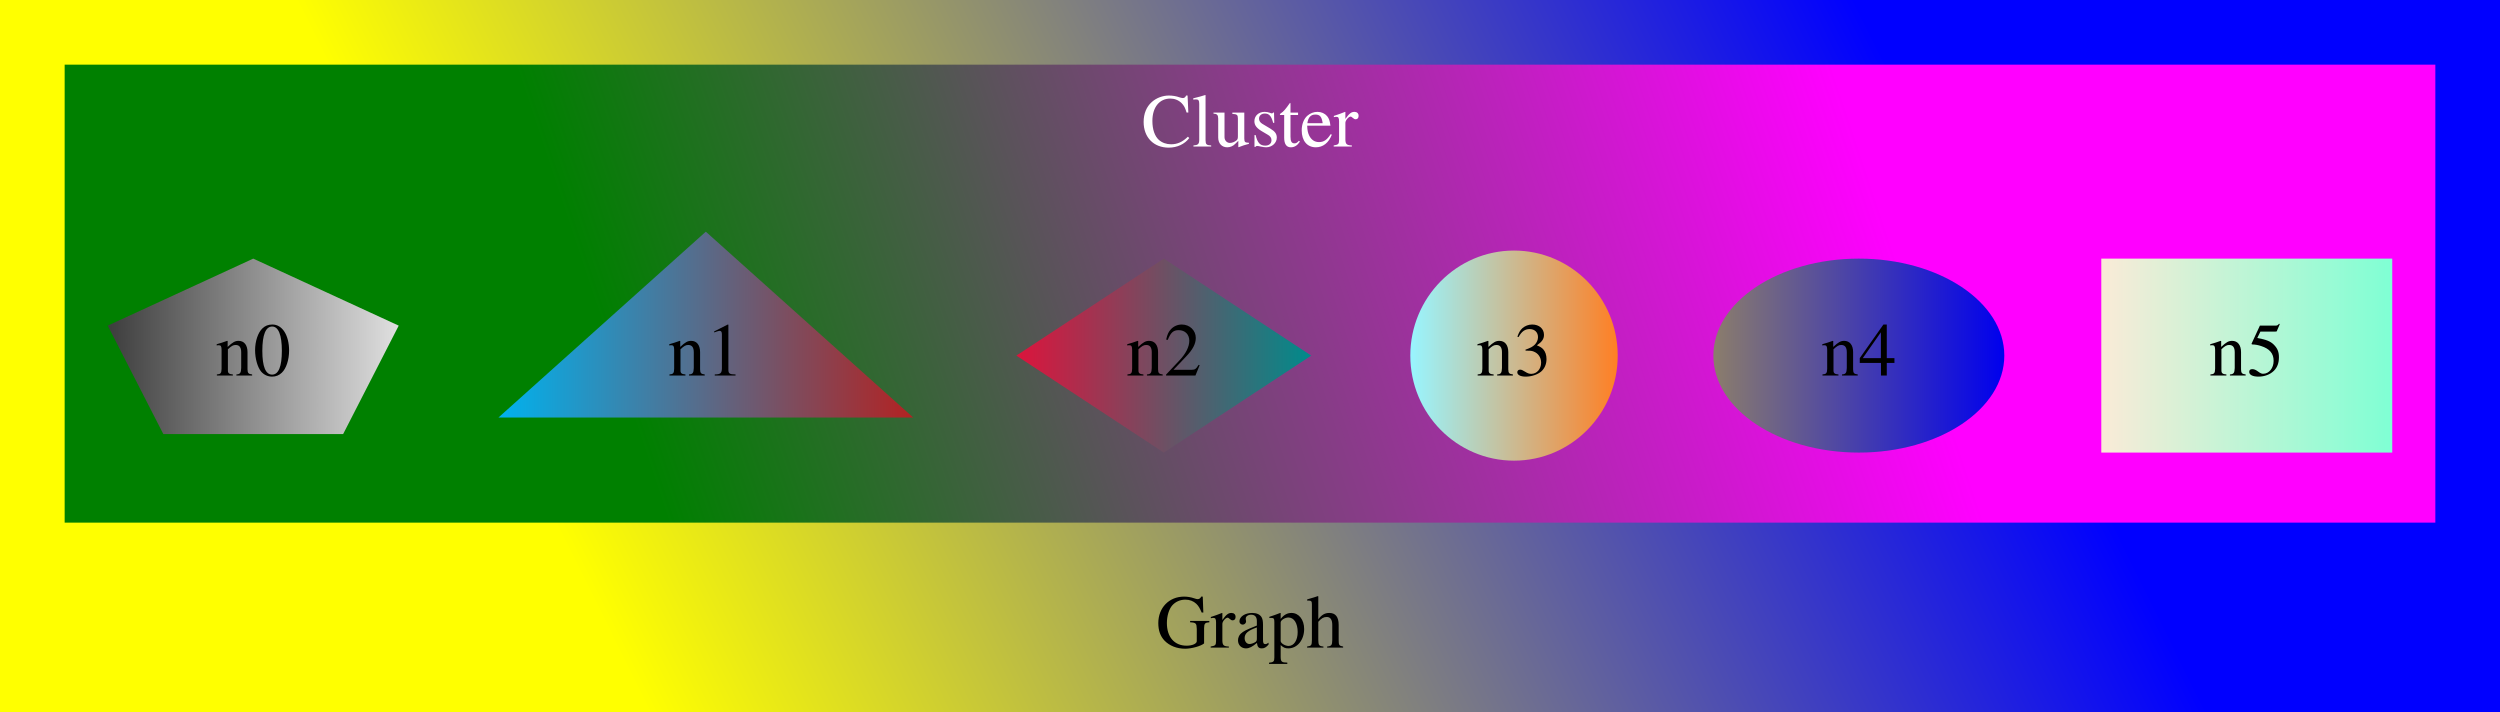
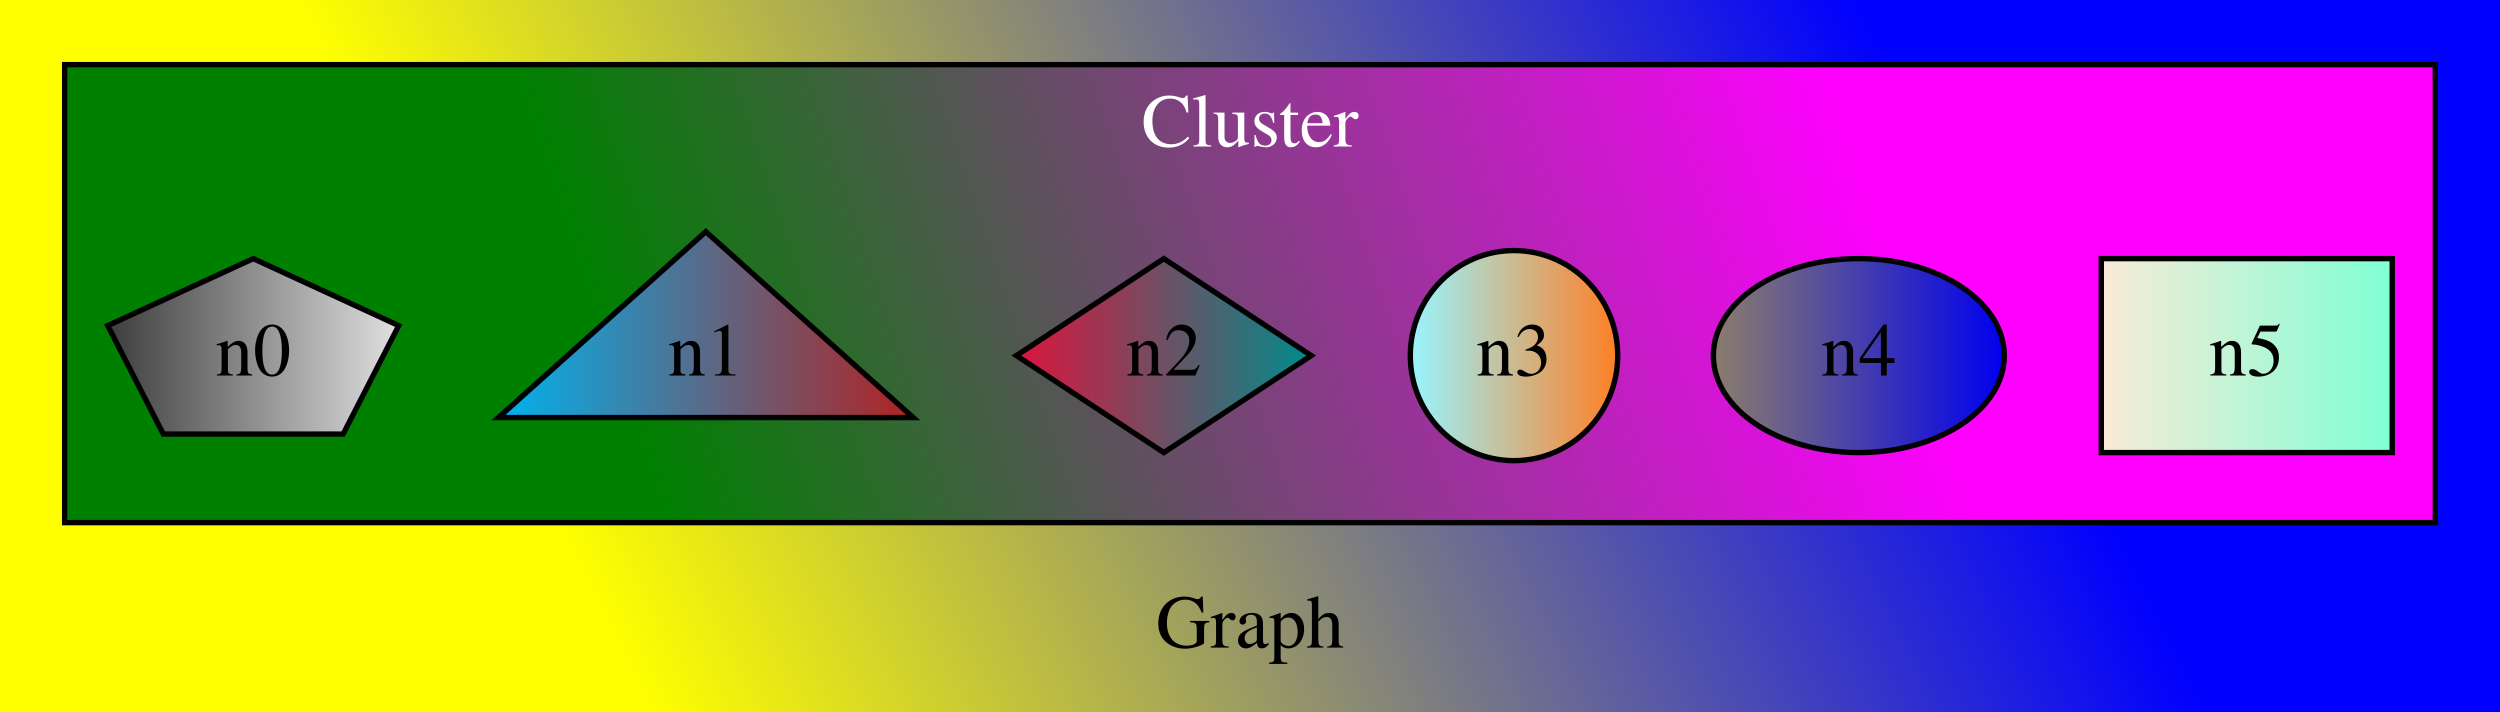
<svg xmlns="http://www.w3.org/2000/svg" width="464pt" height="132pt" viewBox="0.00 0.00 464.00 132.00">
  <g id="graph1" class="graph" transform="scale(1 1) rotate(0) translate(4 128)">
    <defs>
      <linearGradient id="l_0" gradientUnits="userSpaceOnUse" x1="112.25" y1="-3.909" x2="344.75" y2="-119.091">
        <stop offset="0" style="stop-color:yellow;stop-opacity:1.;" />
        <stop offset="1" style="stop-color:blue;stop-opacity:1.;" />
      </linearGradient>
    </defs>
-     <polygon fill="url(#l_0)" points="-4,5 -4,-128 461,-128 461,5 -4,5" />
+     <polygon fill="url(#l_0)" stroke="none" points="-4,5 -4,-128 461,-128 461,5 -4,5" />
    <text text-anchor="middle" x="228" y="-7.8" font-family="Times,serif" font-size="14.00">Graph</text>
    <g id="graph2" class="cluster">
      <defs>
        <linearGradient id="l_1" gradientUnits="userSpaceOnUse" x1="118" y1="-36.694" x2="338" y2="-110.306">
          <stop offset="0" style="stop-color:green;stop-opacity:1.;" />
          <stop offset="1" style="stop-color:magenta;stop-opacity:1.;" />
        </linearGradient>
      </defs>
-       <polygon fill="url(#l_1)" points="8,-31 8,-116 448,-116 448,-31 8,-31" />
+       <polygon fill="url(#l_1)" stroke="black" points="8,-31 8,-116 448,-116 448,-31 8,-31" />
      <text text-anchor="middle" x="228" y="-100.8" font-family="Times,serif" font-size="14.00" fill="white">Cluster</text>
    </g>
    <g id="node2" class="node">
      <defs>
        <linearGradient id="l_2" gradientUnits="userSpaceOnUse" x1="386" y1="-62" x2="440" y2="-62">
          <stop offset="0" style="stop-color:antiquewhite;stop-opacity:1.;" />
          <stop offset="1" style="stop-color:aquamarine;stop-opacity:1.;" />
        </linearGradient>
      </defs>
-       <polygon fill="url(#l_2)" points="440,-80 386,-80 386,-44 440,-44 440,-80" />
+       <polygon fill="url(#l_2)" stroke="black" points="440,-80 386,-80 386,-44 440,-44 440,-80" />
      <text text-anchor="middle" x="413" y="-58.3" font-family="Times,serif" font-size="14.00">n5</text>
    </g>
    <g id="node3" class="node">
      <defs>
        <linearGradient id="l_3" gradientUnits="userSpaceOnUse" x1="314" y1="-62" x2="368" y2="-62">
          <stop offset="0" style="stop-color:#8b7d6b;stop-opacity:1.;" />
          <stop offset="1" style="stop-color:#0000ee;stop-opacity:1.;" />
        </linearGradient>
      </defs>
-       <ellipse fill="url(#l_3)" cx="341" cy="-62" rx="27" ry="18" />
+       <ellipse fill="url(#l_3)" stroke="black" cx="341" cy="-62" rx="27" ry="18" />
      <text text-anchor="middle" x="341" y="-58.3" font-family="Times,serif" font-size="14.00">n4</text>
    </g>
    <g id="node4" class="node">
      <defs>
        <linearGradient id="l_4" gradientUnits="userSpaceOnUse" x1="257.753" y1="-62" x2="296.247" y2="-62">
          <stop offset="0" style="stop-color:#98f5ff;stop-opacity:1.;" />
          <stop offset="1" style="stop-color:#ff7f24;stop-opacity:1.;" />
        </linearGradient>
      </defs>
-       <ellipse fill="url(#l_4)" cx="277" cy="-62" rx="19.247" ry="19.497" />
+       <ellipse fill="url(#l_4)" stroke="black" cx="277" cy="-62" rx="19.247" ry="19.497" />
      <text text-anchor="middle" x="277" y="-58.3" font-family="Times,serif" font-size="14.00">n3</text>
    </g>
    <g id="node5" class="node">
      <defs>
        <linearGradient id="l_5" gradientUnits="userSpaceOnUse" x1="184.639" y1="-62" x2="239.361" y2="-62">
          <stop offset="0" style="stop-color:crimson;stop-opacity:1.;" />
          <stop offset="1" style="stop-color:#008b8b;stop-opacity:1.;" />
        </linearGradient>
      </defs>
-       <polygon fill="url(#l_5)" points="212,-80 184.639,-62 212,-44 239.361,-62 212,-80" />
+       <polygon fill="url(#l_5)" stroke="black" points="212,-80 184.639,-62 212,-44 239.361,-62 212,-80" />
      <text text-anchor="middle" x="212" y="-58.3" font-family="Times,serif" font-size="14.00">n2</text>
    </g>
    <g id="node6" class="node">
      <defs>
        <linearGradient id="l_6" gradientUnits="userSpaceOnUse" x1="88.505" y1="-67.75" x2="165.495" y2="-67.75">
          <stop offset="0" style="stop-color:#00b2ee;stop-opacity:1.;" />
          <stop offset="1" style="stop-color:firebrick;stop-opacity:1.;" />
        </linearGradient>
      </defs>
-       <polygon fill="url(#l_6)" points="127,-85 88.505,-50.5 165.495,-50.5 127,-85" />
+       <polygon fill="url(#l_6)" stroke="black" points="127,-85 88.505,-50.5 165.495,-50.5 127,-85" />
      <text text-anchor="middle" x="127" y="-58.3" font-family="Times,serif" font-size="14.00">n1</text>
    </g>
    <g id="node7" class="node">
      <defs>
        <linearGradient id="l_7" gradientUnits="userSpaceOnUse" x1="16" y1="-63.719" x2="70" y2="-63.719">
          <stop offset="0" style="stop-color:#3d3d3d;stop-opacity:1.;" />
          <stop offset="1" style="stop-color:#e0e0e0;stop-opacity:1.;" />
        </linearGradient>
      </defs>
-       <polygon fill="url(#l_7)" points="70,-67.562 43,-80 16,-67.562 26.313,-47.438 59.687,-47.438 70,-67.562" />
+       <polygon fill="url(#l_7)" stroke="black" points="70,-67.562 43,-80 16,-67.562 26.313,-47.438 59.687,-47.438 70,-67.562" />
      <text text-anchor="middle" x="43" y="-58.3" font-family="Times,serif" font-size="14.00">n0</text>
    </g>
  </g>
</svg>
